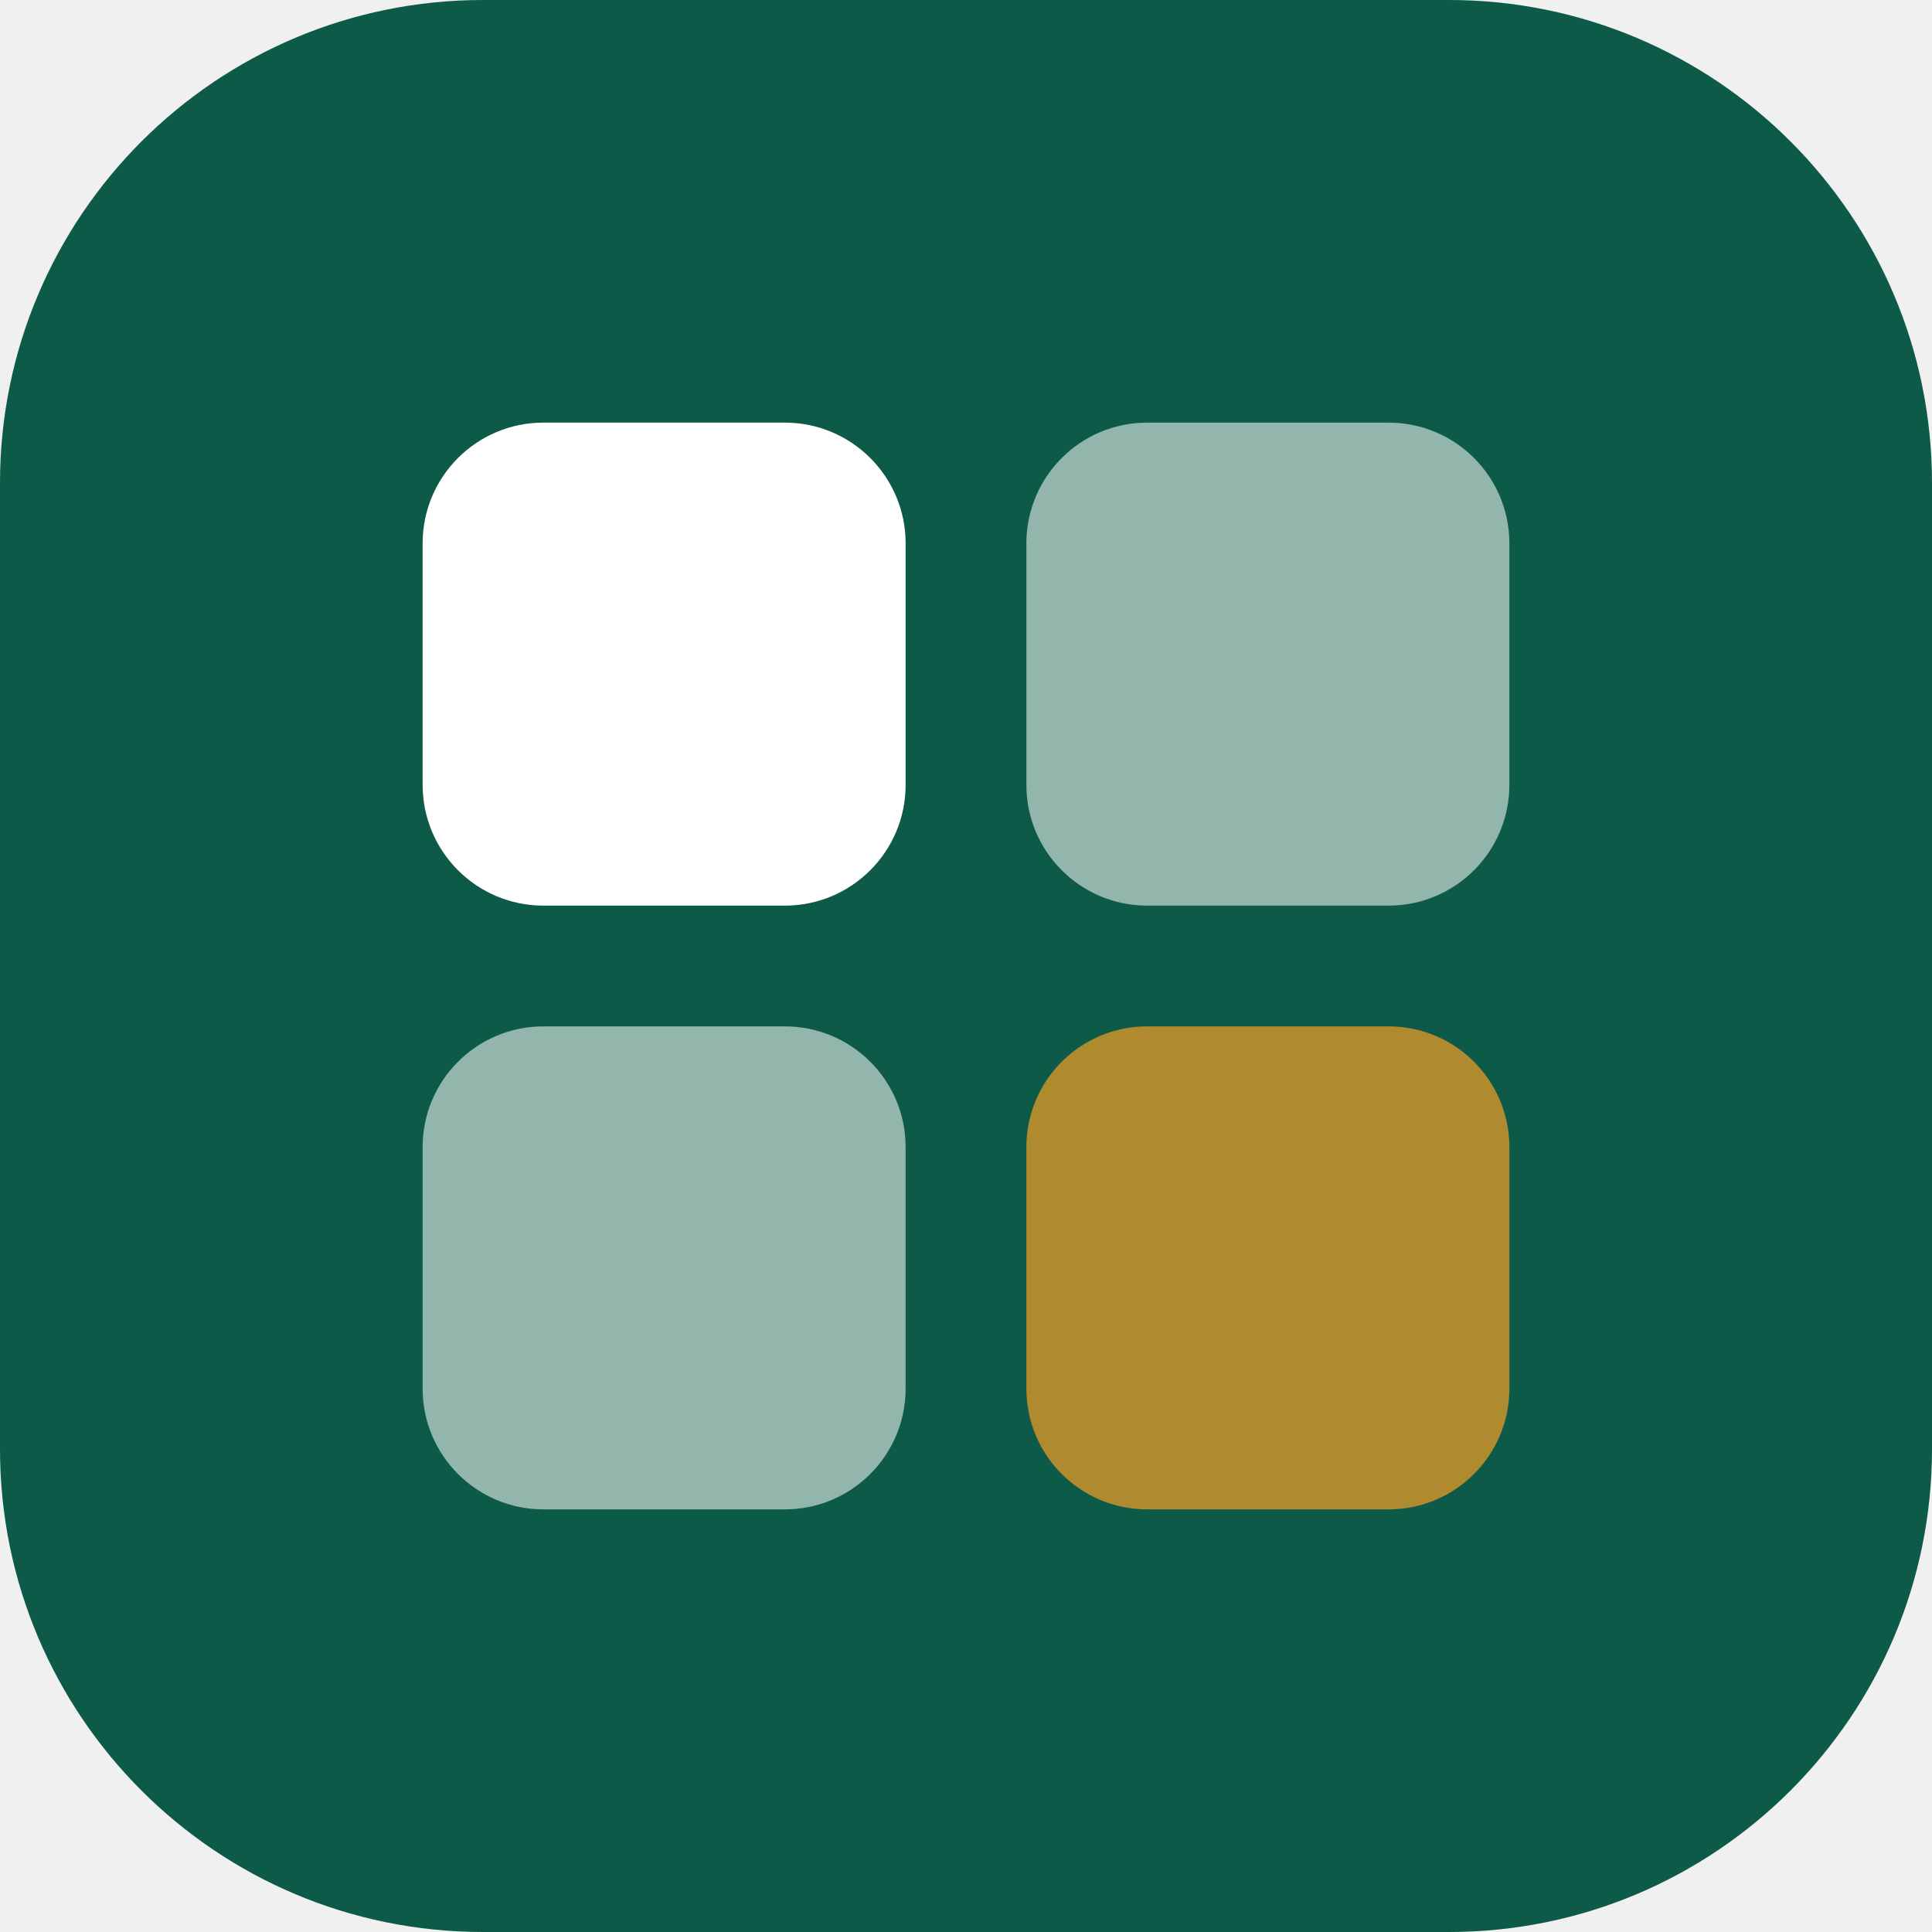
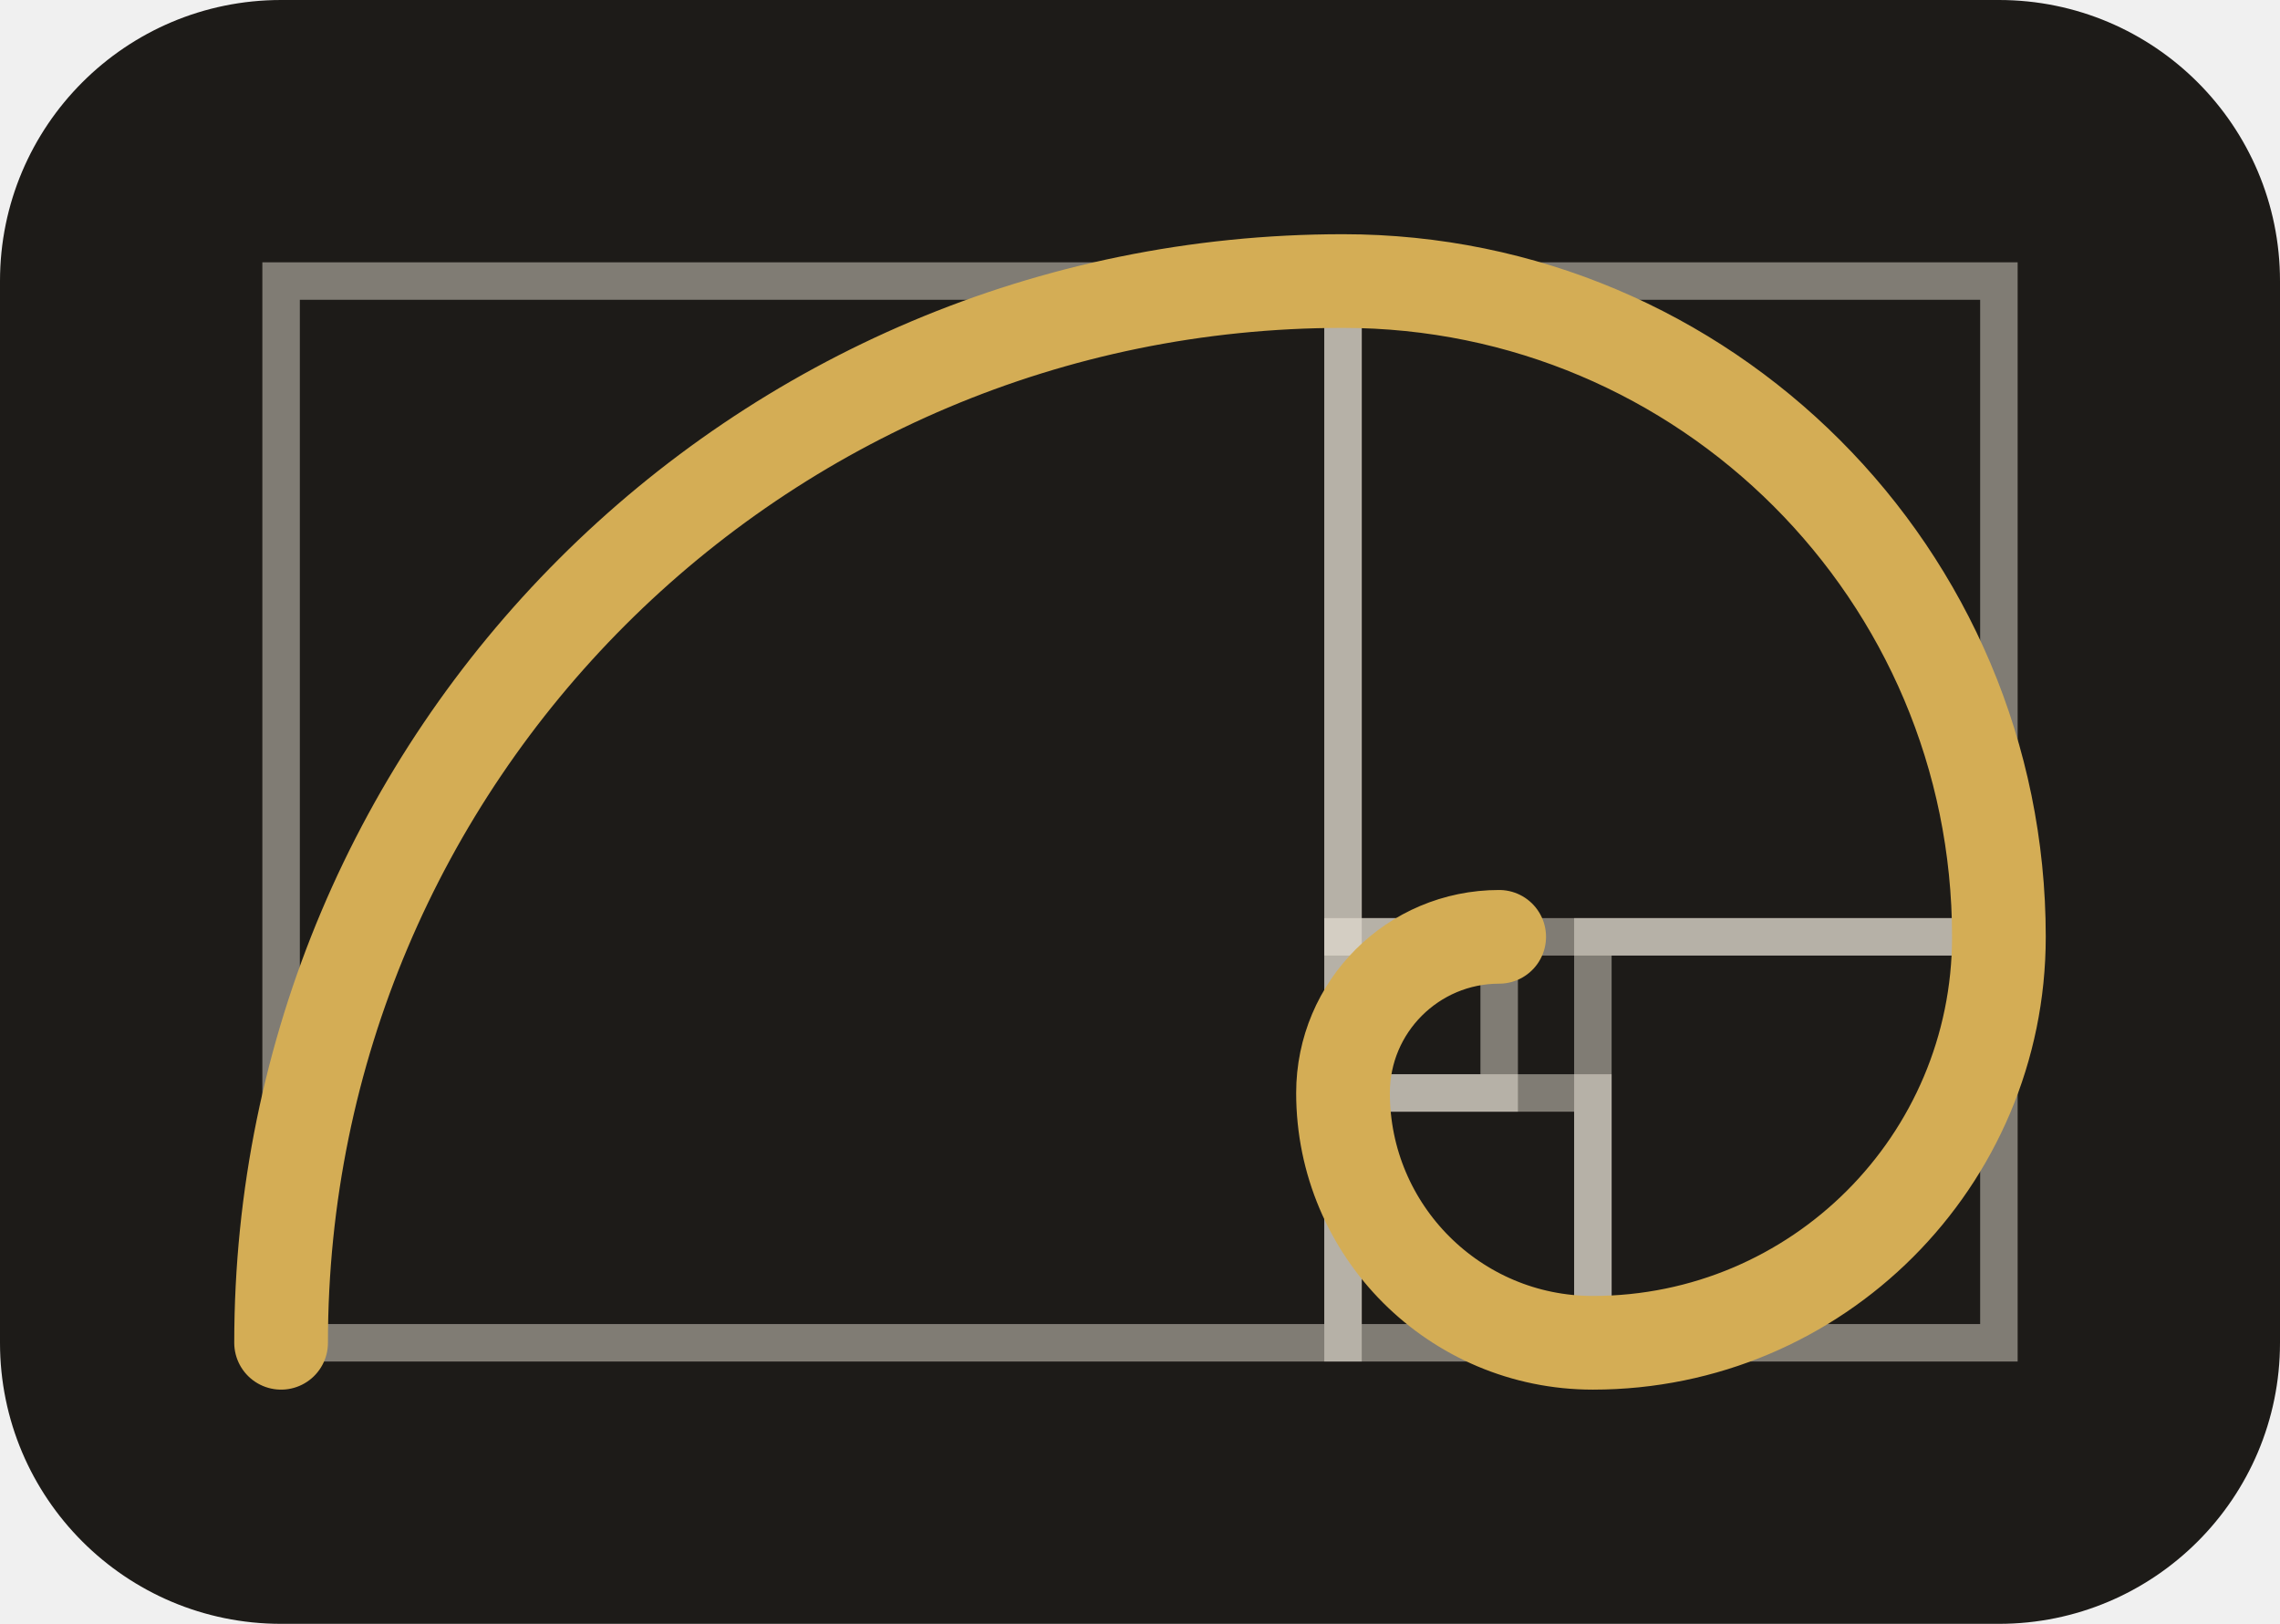
- <svg xmlns="http://www.w3.org/2000/svg" viewBox="0 0 32 32">
-   <rect width="32" height="32" rx="8" fill="#0e5a48" />
-   <rect x="7" y="7" width="8" height="8" rx="2" fill="#fff" />
-   <rect x="17" y="7" width="8" height="8" rx="2" fill="#fff" opacity=".55" />
-   <rect x="7" y="17" width="8" height="8" rx="2" fill="#fff" opacity=".55" />
-   <rect x="17" y="17" width="8" height="8" rx="2" fill="#b08a2e" />
+ <svg xmlns="http://www.w3.org/2000/svg" viewBox="-9 -9 73 52">
+   <rect x="-9" y="-9" width="73" height="52" rx="9" fill="#1d1b18" />
+   <g fill="none" stroke="#f8f3e6" stroke-opacity=".45" stroke-width="1.2">
+     <rect x="0" y="0" width="34" height="34" />
+     <rect x="34" y="0" width="21" height="21" />
+     <rect x="42" y="21" width="13" height="13" />
+     <rect x="34" y="26" width="8" height="8" />
+     <rect x="34" y="21" width="5" height="5" />
+   </g>
+   <path d="M0 34 A34 34 0 0 1 34 0 A21 21 0 0 1 55 21 A13 13 0 0 1 42 34 A8 8 0 0 1 34 26 A5 5 0 0 1 39 21" fill="none" stroke="#d4ad55" stroke-width="3" stroke-linecap="round" />
</svg>
